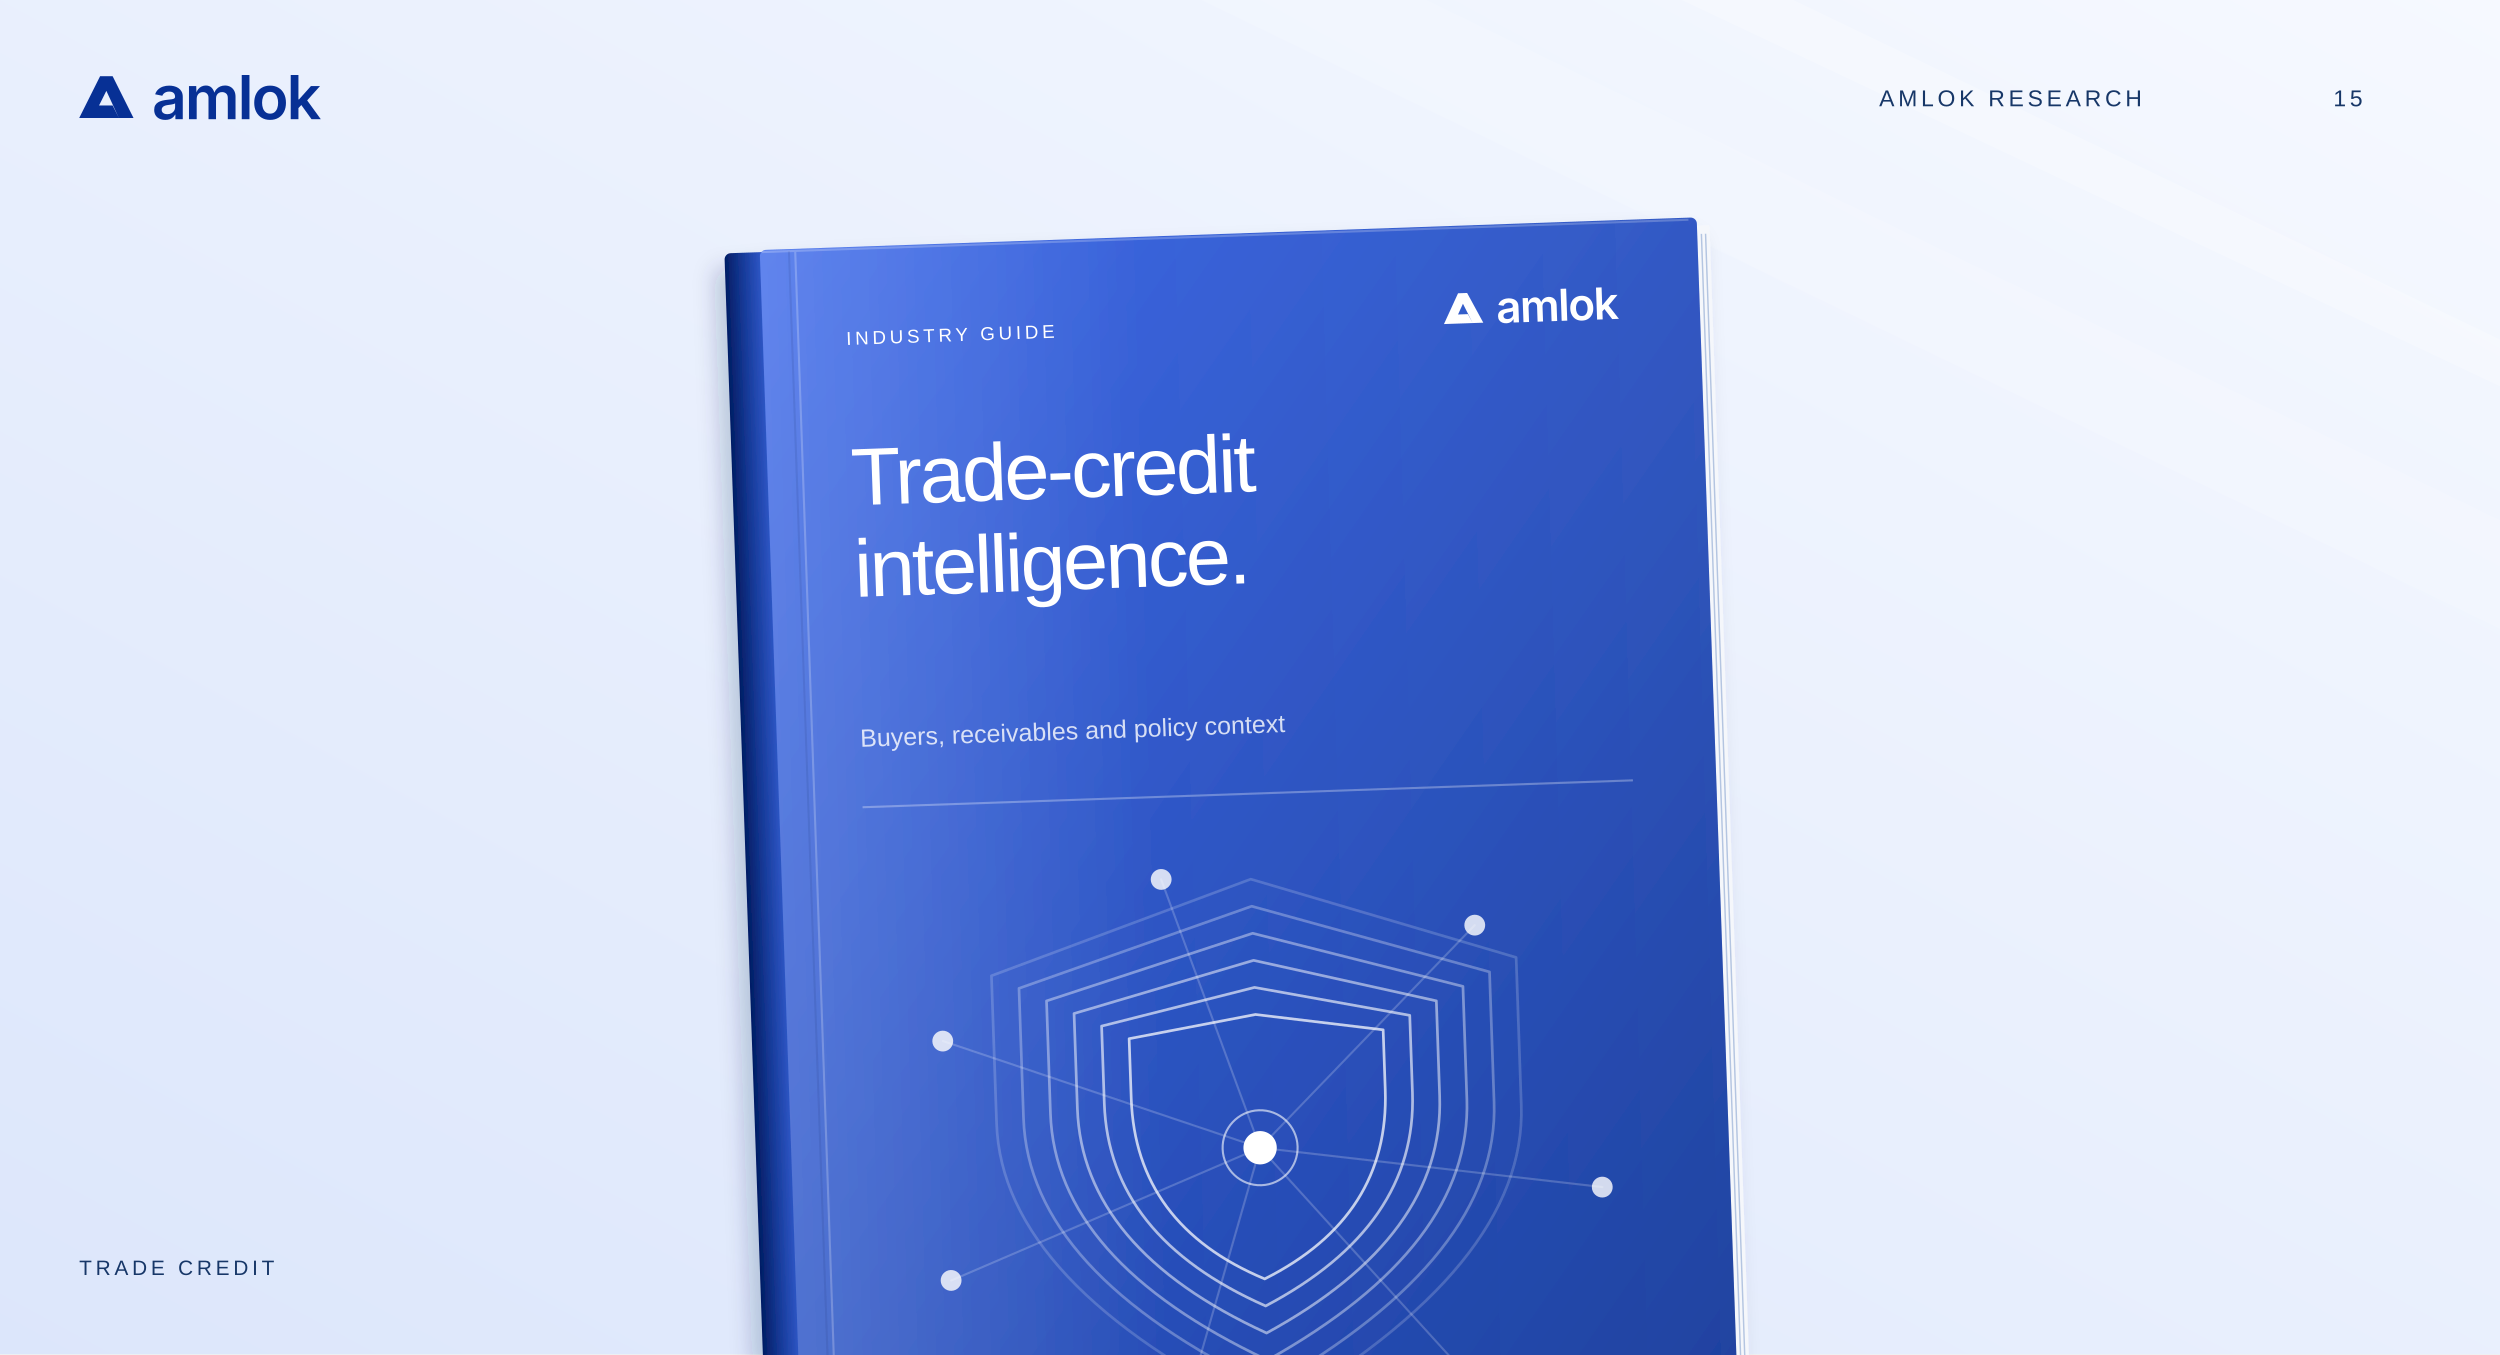
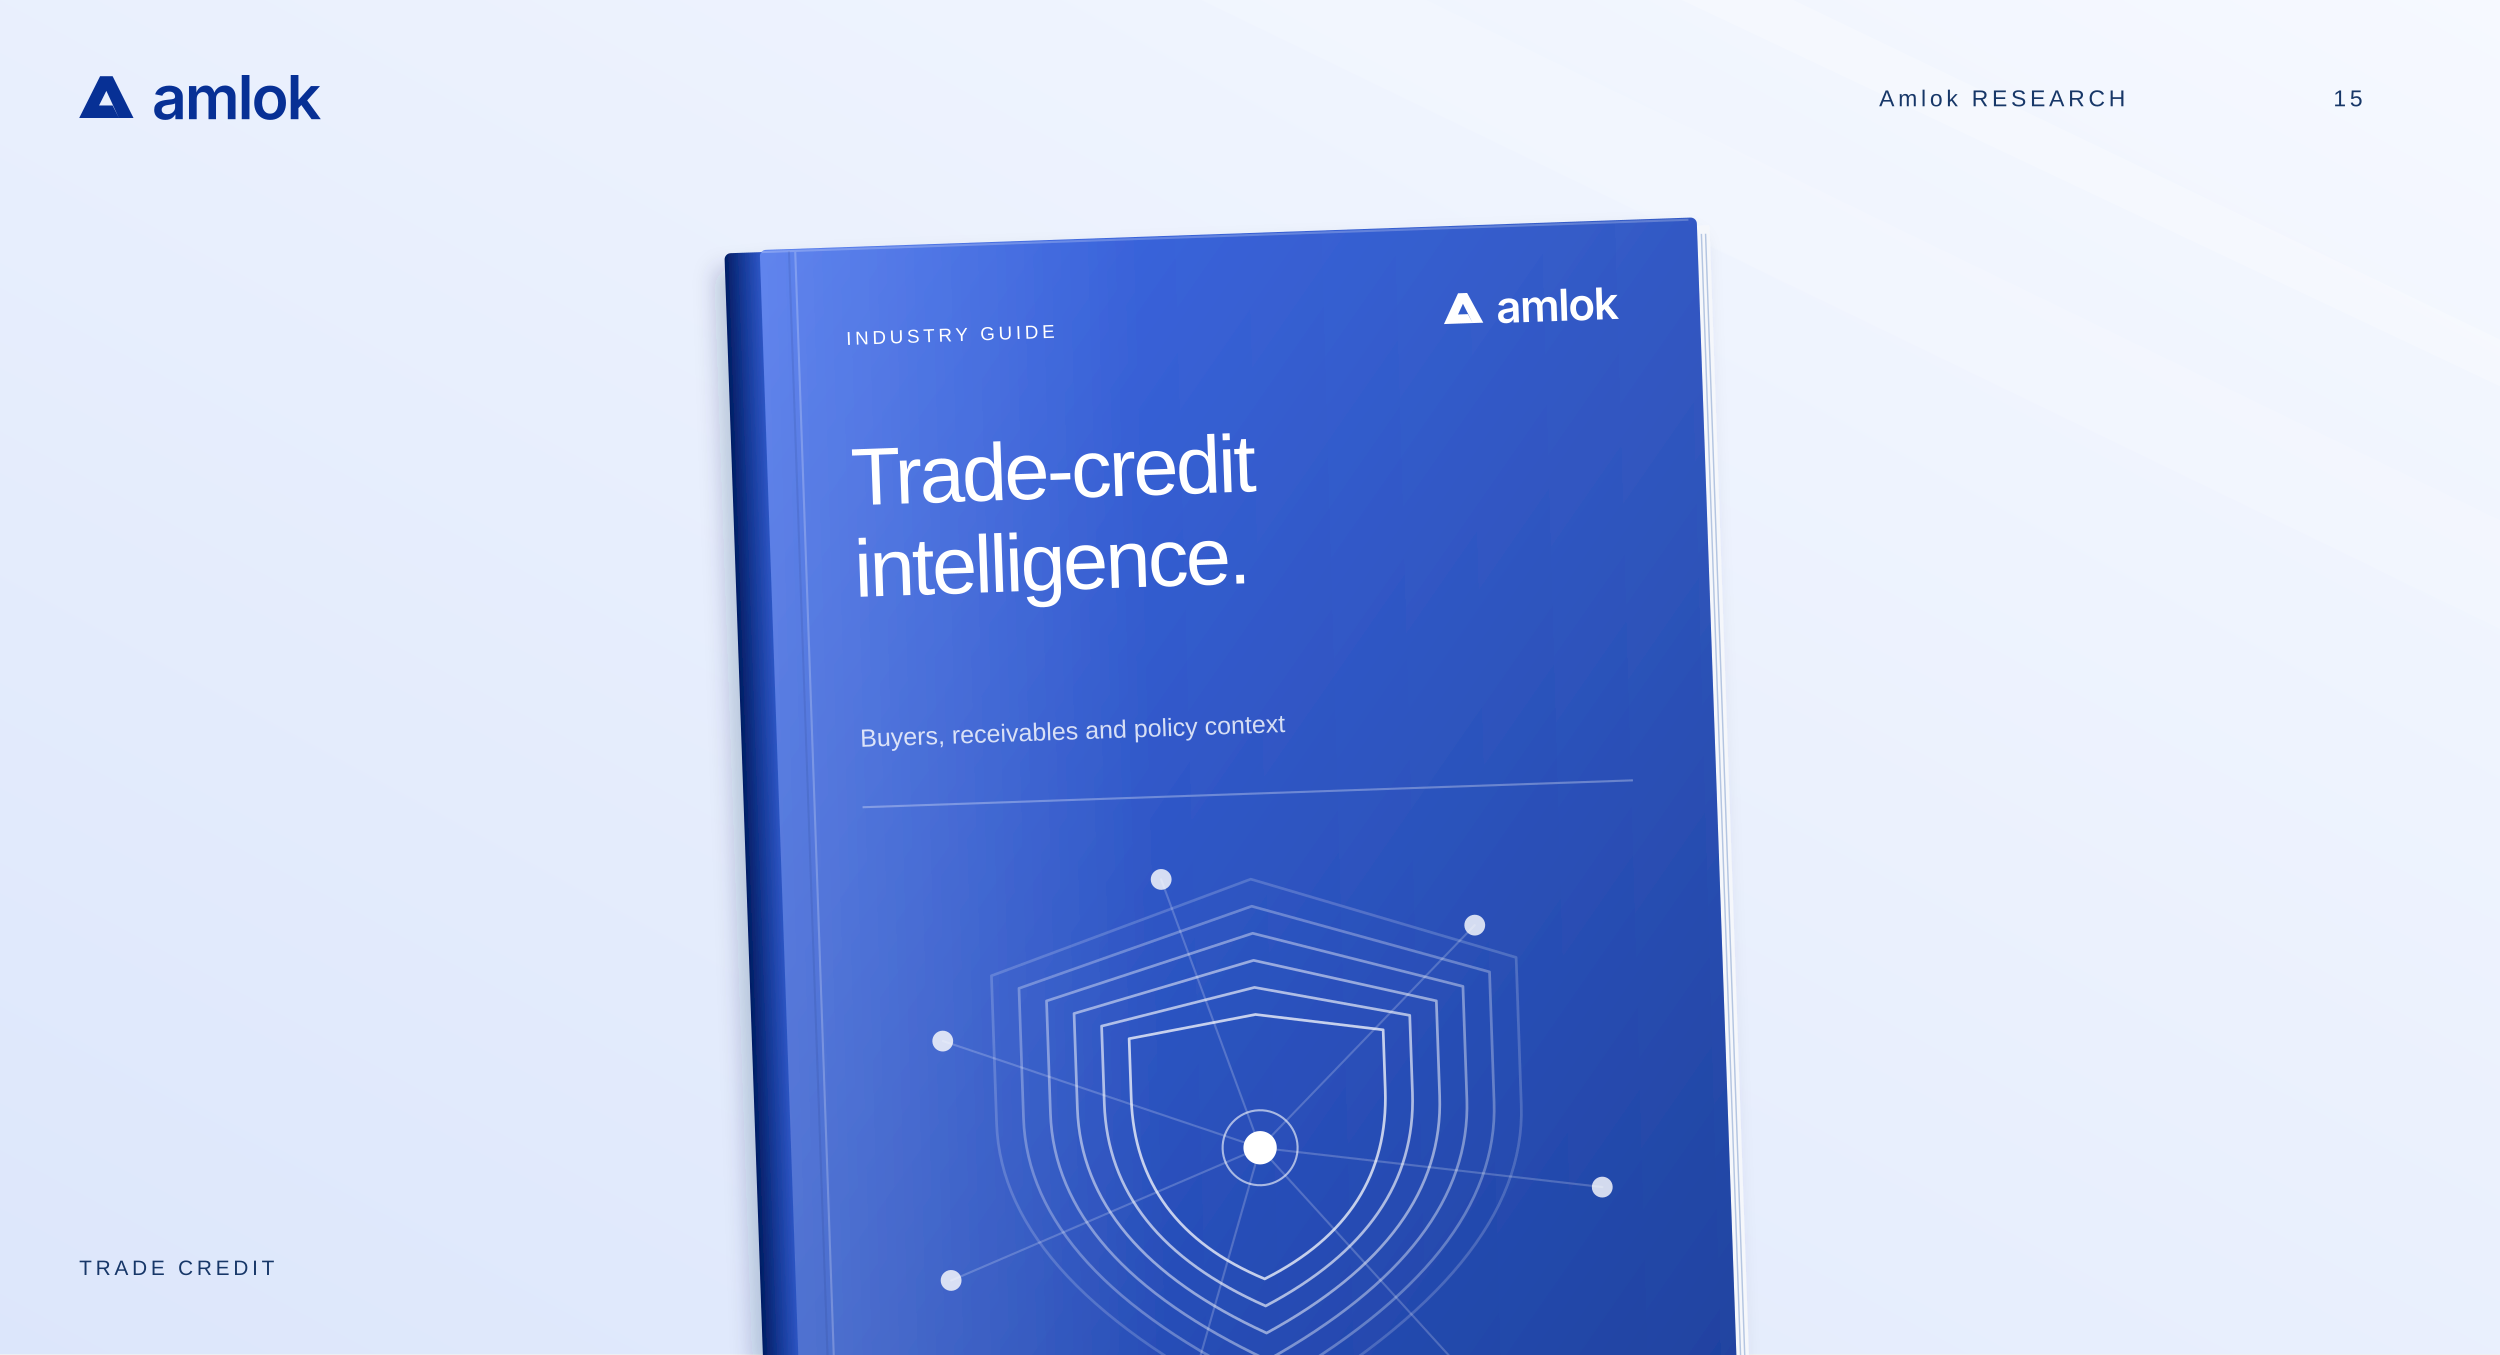
<svg xmlns="http://www.w3.org/2000/svg" width="1200" height="650" viewBox="0 0 1200 650">
  <defs>
    <linearGradient id="backdrop" x1="0" y1="1" x2="1" y2="0">
      <stop stop-color="#dce6fb" />
      <stop offset="1" stop-color="#f6f9ff" />
    </linearGradient>
    <linearGradient id="cover" x1="0" y1="0" x2="1" y2="1">
      <stop stop-color="#426dea" />
      <stop offset="1" stop-color="#173b9a" />
    </linearGradient>
    <linearGradient id="spine">
      <stop stop-color="#021d64" />
      <stop offset=".3" stop-color="#173b9a" />
      <stop offset=".82" stop-color="#426dea" />
      <stop offset="1" stop-color="#173b9a" />
    </linearGradient>
    <linearGradient id="glass" x1="0" y1="0" x2="1" y2="1">
      <stop stop-color="#ffffff" stop-opacity=".16" />
      <stop offset="1" stop-color="#ffffff" stop-opacity=".02" />
    </linearGradient>
    <linearGradient id="sheen">
      <stop stop-color="#fff" stop-opacity=".16" />
      <stop offset=".4" stop-color="#fff" stop-opacity="0" />
      <stop offset="1" stop-color="#fff" stop-opacity=".03" />
    </linearGradient>
    <filter id="shadow" x="-70%" y="-30%" width="220%" height="180%">
      <feDropShadow dx="-28" dy="30" stdDeviation="25" flood-color="#031e59" flood-opacity=".26" />
      <feDropShadow dx="-5" dy="7" stdDeviation="5" flood-color="#031e59" flood-opacity=".2" />
    </filter>
  </defs>
  <rect width="1200" height="650" fill="url(#backdrop)" />
  <path d="M540-70L1250 274V326L432-70Z" fill="#fff" opacity=".14" />
  <path d="M715-70L1250 187V209L659-70Z" fill="#fff" opacity=".24" />
  <svg x="38" y="36" width="116" height="21.56" viewBox="4.125 17.449 158.973 29.553" fill="#073095">
    <path transform="translate(0 10) scale(1.375)" d="M3 26 13 6h6l10 20h-7L16 13l-3.5 7H19l3 6H3Z" />
    <path d="M60.798 47.002Q58.721 47.002 57.06 46.253Q55.398 45.503 54.438 44.034Q53.477 42.566 53.477 40.41Q53.477 38.563 54.17 37.356Q54.863 36.149 56.05 35.426Q57.238 34.703 58.724 34.332Q60.21 33.962 61.797 33.795Q63.708 33.583 64.893 33.425Q66.077 33.267 66.638 32.918Q67.198 32.568 67.198 31.83V31.727Q67.198 30.648 66.764 29.902Q66.33 29.155 65.484 28.756Q64.637 28.357 63.387 28.357Q62.12 28.357 61.19 28.747Q60.259 29.137 59.671 29.76Q59.084 30.384 58.809 31.11L54.102 30.145Q54.752 28.209 56.1 26.948Q57.448 25.688 59.318 25.065Q61.188 24.441 63.367 24.441Q64.904 24.441 66.476 24.807Q68.048 25.173 69.361 26.024Q70.674 26.876 71.475 28.325Q72.275 29.773 72.275 31.952V46.551H67.419V43.54H67.213Q66.736 44.47 65.877 45.26Q65.018 46.049 63.759 46.526Q62.499 47.002 60.798 47.002ZM62.1 43.229Q63.673 43.229 64.821 42.608Q65.968 41.987 66.597 40.956Q67.227 39.925 67.227 38.716V36.132Q66.977 36.337 66.388 36.51Q65.798 36.684 65.061 36.819Q64.323 36.954 63.615 37.051Q62.908 37.148 62.414 37.213Q61.271 37.362 60.357 37.722Q59.444 38.082 58.92 38.716Q58.397 39.35 58.397 40.354Q58.397 41.297 58.877 41.936Q59.358 42.574 60.191 42.902Q61.023 43.229 62.1 43.229Z" />
    <path d="M76.361 46.551V24.715H81.129L81.324 29.963H80.952Q81.43 28.024 82.414 26.792Q83.398 25.559 84.718 24.963Q86.038 24.366 87.48 24.366Q89.841 24.366 91.298 25.852Q92.755 27.338 93.354 30.213H92.744Q93.198 28.263 94.283 26.963Q95.367 25.662 96.863 25.014Q98.359 24.366 100.055 24.366Q102.019 24.366 103.589 25.222Q105.159 26.077 106.072 27.734Q106.986 29.391 106.986 31.824V46.551H101.909V32.604Q101.909 30.578 100.799 29.636Q99.689 28.694 98.128 28.694Q96.902 28.694 96.007 29.222Q95.111 29.749 94.63 30.679Q94.148 31.609 94.148 32.841V46.551H89.198V32.379Q89.198 30.703 88.163 29.699Q87.128 28.694 85.505 28.694Q84.397 28.694 83.467 29.209Q82.537 29.724 81.987 30.717Q81.437 31.709 81.437 33.166V46.551Z" />
    <path d="M116.153 17.449V46.551H111.077V17.449Z" />
    <path d="M129.723 46.991Q126.543 46.991 124.198 45.582Q121.852 44.172 120.571 41.636Q119.289 39.101 119.289 35.741Q119.289 32.345 120.571 29.803Q121.852 27.261 124.198 25.851Q126.543 24.441 129.723 24.441Q132.915 24.441 135.259 25.851Q137.604 27.261 138.886 29.803Q140.167 32.345 140.167 35.741Q140.167 39.101 138.886 41.636Q137.604 44.172 135.259 45.582Q132.915 46.991 129.723 46.991ZM129.723 42.87Q131.501 42.87 132.677 41.913Q133.853 40.955 134.431 39.335Q135.009 37.714 135.009 35.727Q135.009 33.721 134.431 32.098Q133.853 30.476 132.677 29.519Q131.501 28.563 129.723 28.563Q127.95 28.563 126.783 29.519Q125.616 30.476 125.037 32.092Q124.459 33.709 124.459 35.727Q124.459 37.714 125.037 39.335Q125.616 40.955 126.783 41.913Q127.95 42.87 129.723 42.87Z" />
    <path d="M147.944 39.669V33.521H148.751L156.624 24.715H162.59L152.935 35.473H151.884ZM143.301 46.551V17.449H148.377V46.551ZM156.99 46.551 149.84 36.605 153.282 33.007 163.098 46.551Z" />
  </svg>
  <g fill="#173768" font-family="Arial, sans-serif" font-size="11" letter-spacing="1.8">
-     <text x="902" y="51">AMLOK RESEARCH</text>
+     <text x="902" y="51">Amlok RESEARCH</text>
    <text x="1120" y="51">15</text>
    <text x="38" y="612" font-size="10">TRADE CREDIT</text>
  </g>
  <g filter="url(#shadow)">
    <g transform="translate(375 112) rotate(-2 225 300)">
      <rect x="-17" y="1" width="30" height="600" rx="3" fill="url(#spine)" />
      <path d="M450 4H456V594H450Z" fill="#f5f7fb" />
      <path d="M452 8V591M454 8V591" stroke="#b4c5e1" stroke-width=".7" />
      <rect width="450" height="600" rx="3" fill="url(#cover)" />
      <path d="M14 1V600" stroke="#001d6b" stroke-opacity=".16" />
      <path d="M17 1V600M1 1H446" stroke="#fff" stroke-opacity=".22" />
      <rect width="450" height="600" rx="3" fill="url(#sheen)" />
      <g fill="#ffffff" font-family="Arial, sans-serif">
        <text x="40" y="47" font-size="9" letter-spacing="1.8">INDUSTRY GUIDE</text>
        <svg x="327" y="32" width="84" height="15.62" viewBox="4.125 17.449 158.973 29.553" fill="#ffffff">
          <path transform="translate(0 10) scale(1.375)" d="M3 26 13 6h6l10 20h-7L16 13l-3.5 7H19l3 6H3Z" />
          <path d="M60.798 47.002Q58.721 47.002 57.06 46.253Q55.398 45.503 54.438 44.034Q53.477 42.566 53.477 40.41Q53.477 38.563 54.17 37.356Q54.863 36.149 56.05 35.426Q57.238 34.703 58.724 34.332Q60.21 33.962 61.797 33.795Q63.708 33.583 64.893 33.425Q66.077 33.267 66.638 32.918Q67.198 32.568 67.198 31.83V31.727Q67.198 30.648 66.764 29.902Q66.33 29.155 65.484 28.756Q64.637 28.357 63.387 28.357Q62.12 28.357 61.19 28.747Q60.259 29.137 59.671 29.76Q59.084 30.384 58.809 31.11L54.102 30.145Q54.752 28.209 56.1 26.948Q57.448 25.688 59.318 25.065Q61.188 24.441 63.367 24.441Q64.904 24.441 66.476 24.807Q68.048 25.173 69.361 26.024Q70.674 26.876 71.475 28.325Q72.275 29.773 72.275 31.952V46.551H67.419V43.54H67.213Q66.736 44.47 65.877 45.26Q65.018 46.049 63.759 46.526Q62.499 47.002 60.798 47.002ZM62.1 43.229Q63.673 43.229 64.821 42.608Q65.968 41.987 66.597 40.956Q67.227 39.925 67.227 38.716V36.132Q66.977 36.337 66.388 36.51Q65.798 36.684 65.061 36.819Q64.323 36.954 63.615 37.051Q62.908 37.148 62.414 37.213Q61.271 37.362 60.357 37.722Q59.444 38.082 58.92 38.716Q58.397 39.35 58.397 40.354Q58.397 41.297 58.877 41.936Q59.358 42.574 60.191 42.902Q61.023 43.229 62.1 43.229Z" />
          <path d="M76.361 46.551V24.715H81.129L81.324 29.963H80.952Q81.43 28.024 82.414 26.792Q83.398 25.559 84.718 24.963Q86.038 24.366 87.48 24.366Q89.841 24.366 91.298 25.852Q92.755 27.338 93.354 30.213H92.744Q93.198 28.263 94.283 26.963Q95.367 25.662 96.863 25.014Q98.359 24.366 100.055 24.366Q102.019 24.366 103.589 25.222Q105.159 26.077 106.072 27.734Q106.986 29.391 106.986 31.824V46.551H101.909V32.604Q101.909 30.578 100.799 29.636Q99.689 28.694 98.128 28.694Q96.902 28.694 96.007 29.222Q95.111 29.749 94.63 30.679Q94.148 31.609 94.148 32.841V46.551H89.198V32.379Q89.198 30.703 88.163 29.699Q87.128 28.694 85.505 28.694Q84.397 28.694 83.467 29.209Q82.537 29.724 81.987 30.717Q81.437 31.709 81.437 33.166V46.551Z" />
          <path d="M116.153 17.449V46.551H111.077V17.449Z" />
          <path d="M129.723 46.991Q126.543 46.991 124.198 45.582Q121.852 44.172 120.571 41.636Q119.289 39.101 119.289 35.741Q119.289 32.345 120.571 29.803Q121.852 27.261 124.198 25.851Q126.543 24.441 129.723 24.441Q132.915 24.441 135.259 25.851Q137.604 27.261 138.886 29.803Q140.167 32.345 140.167 35.741Q140.167 39.101 138.886 41.636Q137.604 44.172 135.259 45.582Q132.915 46.991 129.723 46.991ZM129.723 42.87Q131.501 42.87 132.677 41.913Q133.853 40.955 134.431 39.335Q135.009 37.714 135.009 35.727Q135.009 33.721 134.431 32.098Q133.853 30.476 132.677 29.519Q131.501 28.563 129.723 28.563Q127.95 28.563 126.783 29.519Q125.616 30.476 125.037 32.092Q124.459 33.709 124.459 35.727Q124.459 37.714 125.037 39.335Q125.616 40.955 126.783 41.913Q127.95 42.87 129.723 42.87Z" />
          <path d="M147.944 39.669V33.521H148.751L156.624 24.715H162.59L152.935 35.473H151.884ZM143.301 46.551V17.449H148.377V46.551ZM156.99 46.551 149.84 36.605 153.282 33.007 163.098 46.551Z" />
        </svg>
        <text font-size="39" font-weight="500" letter-spacing="-1.3">
          <tspan x="40" y="124">Trade-credit</tspan>
          <tspan x="40" y="168">intelligence.</tspan>
        </text>
        <text x="40" y="240" font-size="12" opacity=".8">Buyers, receivables and policy context</text>
        <path d="M40 269H410" stroke="#ffffff" stroke-opacity=".3" />
      </g>
      <g color="#ffffff" font-family="Arial, sans-serif">
        <path d="M225 310 L351 352.0 V423.0 Q351 500.0 225 567 Q99 500.0 99 423.0 V352.0Z" fill="none" stroke="currentColor" stroke-width="1.3" opacity="0.18" stroke-linecap="round" stroke-linejoin="round" />
        <path d="M225 323 L338 358.5 V421.05 Q338 494.8 225 554 Q112 494.8 112 421.05 V358.5Z" fill="none" stroke="currentColor" stroke-width="1.3" opacity="0.29" stroke-linecap="round" stroke-linejoin="round" />
        <path d="M225 336 L325 365.0 V419.1 Q325 489.6 225 541 Q125 489.6 125 419.1 V365.0Z" fill="none" stroke="currentColor" stroke-width="1.3" opacity="0.4" stroke-linecap="round" stroke-linejoin="round" />
        <path d="M225 349 L312 371.5 V417.15 Q312 484.4 225 528 Q138 484.4 138 417.15 V371.5Z" fill="none" stroke="currentColor" stroke-width="1.3" opacity="0.51" stroke-linecap="round" stroke-linejoin="round" />
        <path d="M225 362 L299 378.0 V415.2 Q299 479.2 225 515 Q151 479.2 151 415.2 V378.0Z" fill="none" stroke="currentColor" stroke-width="1.3" opacity="0.62" stroke-linecap="round" stroke-linejoin="round" />
        <path d="M225 375 L286 384.5 V413.25 Q286 474.0 225 502 Q164 474.0 164 413.25 V384.5Z" fill="none" stroke="currentColor" stroke-width="1.3" opacity="0.73" stroke-linecap="round" stroke-linejoin="round" />
        <path d="M225 439L388.5 463.6" fill="none" stroke="currentColor" stroke-width="1" opacity="0.2" stroke-linecap="round" stroke-linejoin="round" />
        <circle cx="388.478" cy="463.616" r="5" fill="currentColor" opacity="0.8" />
        <path d="M225 439L320.2 551.4" fill="none" stroke="currentColor" stroke-width="1" opacity="0.2" stroke-linecap="round" stroke-linejoin="round" />
        <circle cx="320.214" cy="551.405" r="5" fill="currentColor" opacity="0.8" />
        <path d="M225 439L182.0 571.4" fill="none" stroke="currentColor" stroke-width="1" opacity="0.2" stroke-linecap="round" stroke-linejoin="round" />
        <circle cx="182.036" cy="571.366" r="5" fill="currentColor" opacity="0.8" />
        <path d="M225 439L74.6 497.5" fill="none" stroke="currentColor" stroke-width="1" opacity="0.2" stroke-linecap="round" stroke-linejoin="round" />
        <circle cx="74.553" cy="497.476" r="5" fill="currentColor" opacity="0.8" />
        <path d="M225 439L74.6 382.5" fill="none" stroke="currentColor" stroke-width="1" opacity="0.2" stroke-linecap="round" stroke-linejoin="round" />
        <circle cx="74.553" cy="382.524" r="5" fill="currentColor" opacity="0.8" />
        <path d="M225 439L182.0 308.6" fill="none" stroke="currentColor" stroke-width="1" opacity="0.2" stroke-linecap="round" stroke-linejoin="round" />
        <circle cx="182.036" cy="308.634" r="5" fill="currentColor" opacity="0.8" />
        <path d="M225 439L331.7 335.8" fill="none" stroke="currentColor" stroke-width="1" opacity="0.2" stroke-linecap="round" stroke-linejoin="round" />
        <circle cx="331.703" cy="335.818" r="5" fill="currentColor" opacity="0.8" />
        <circle cx="225" cy="439" r="8" fill="currentColor" opacity="1" />
        <circle cx="225" cy="439" r="18" fill="none" stroke="currentColor" opacity=".6" />
      </g>
    </g>
  </g>
</svg>
